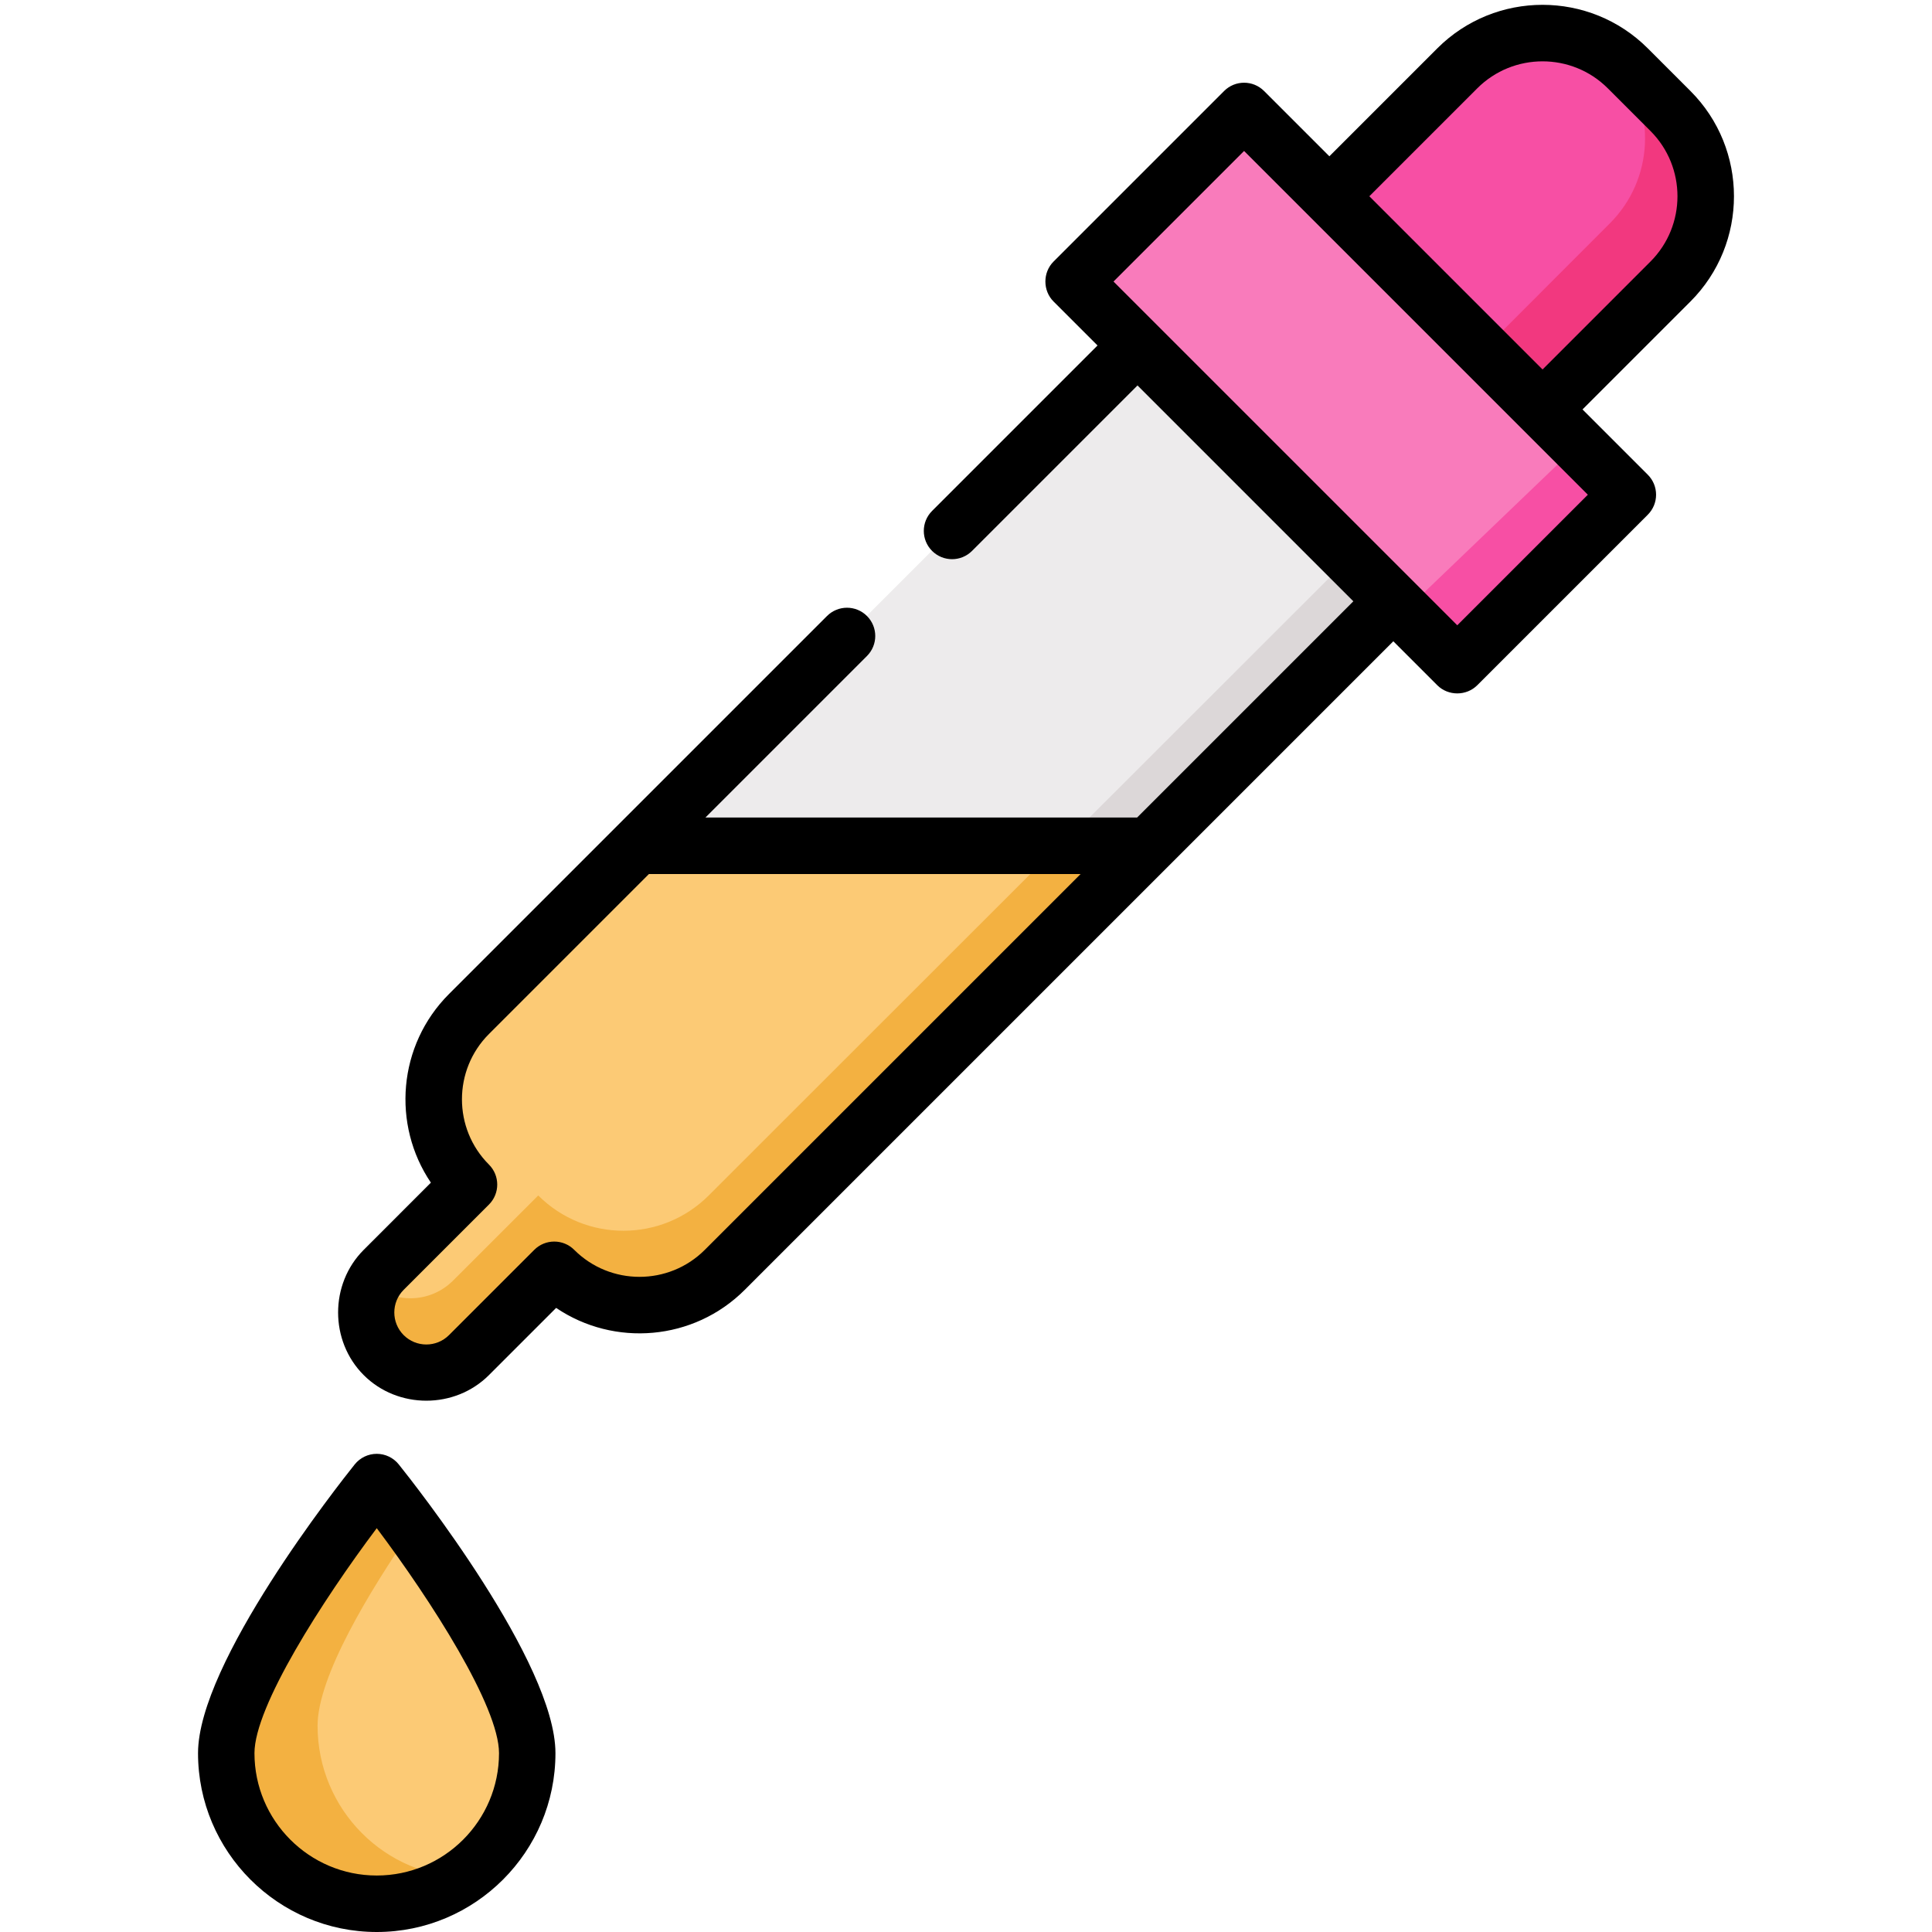
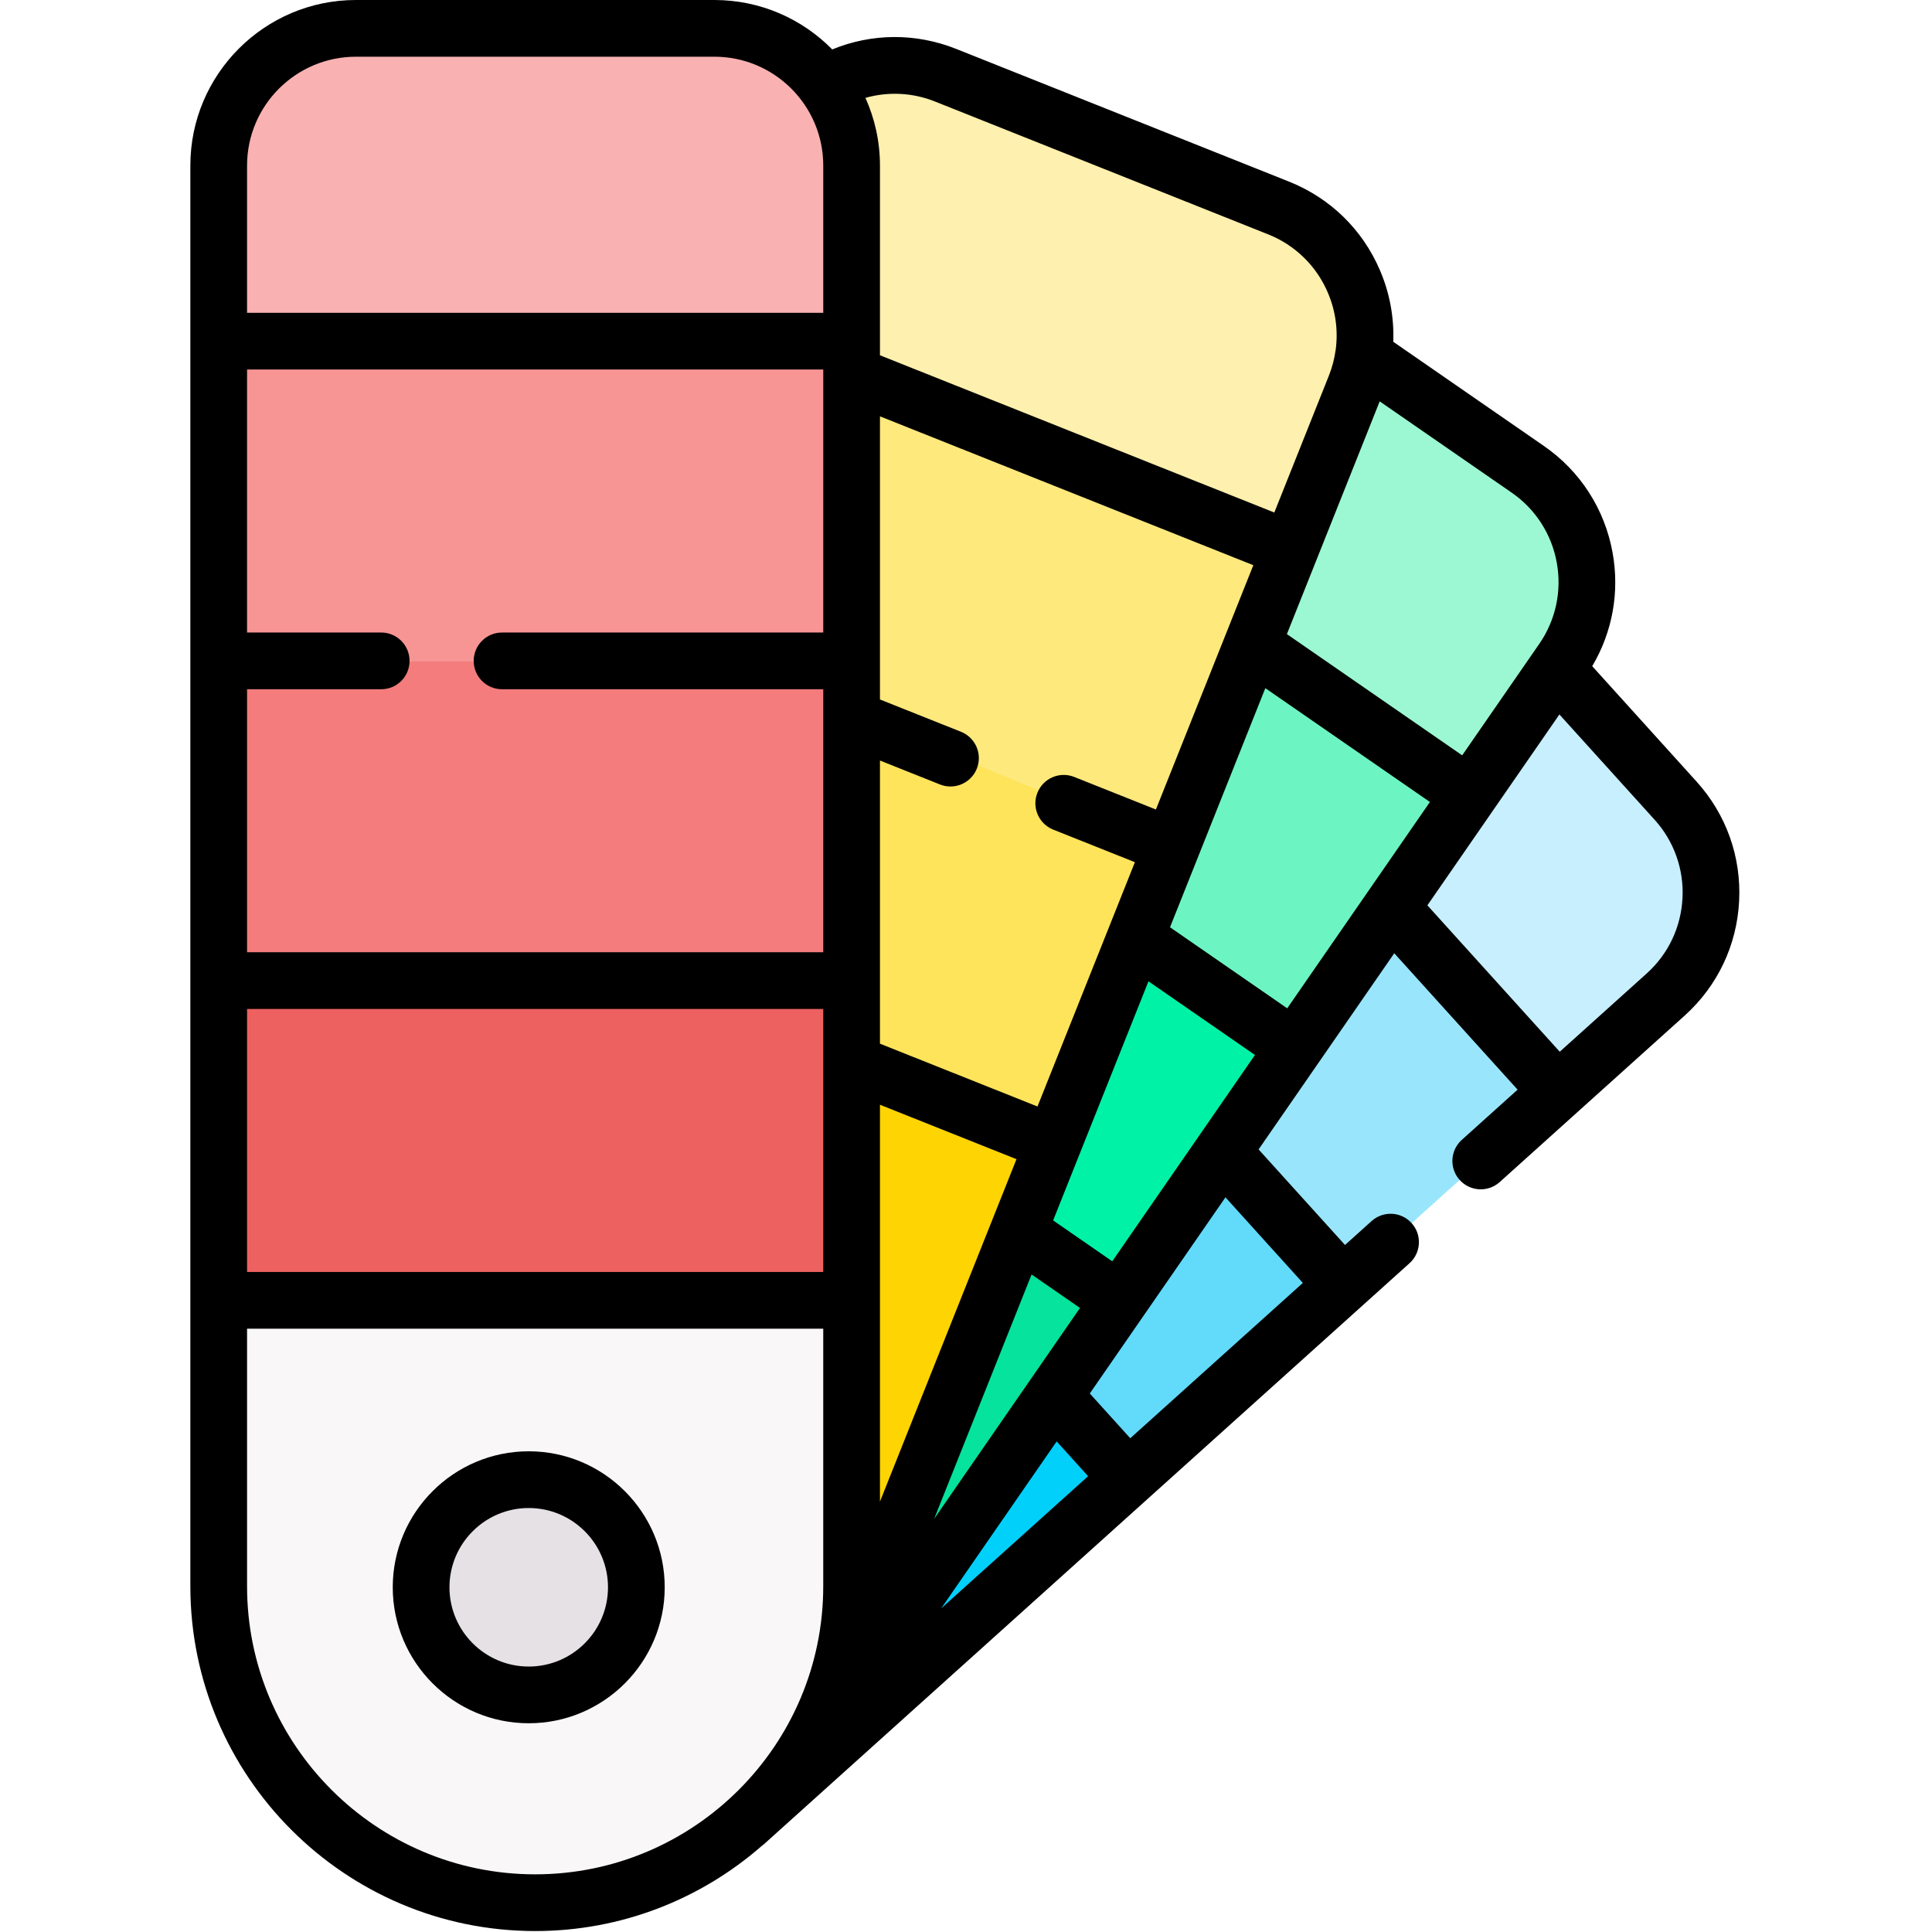
<svg xmlns="http://www.w3.org/2000/svg" viewBox="0 0 400 400">
-   <g fill="none" fill-rule="evenodd">
-     <path fill="#EDEBEC" d="M96.342 245.978l-17.68 17.68c-4.882 4.882-4.882 12.799 0 17.68 4.881 4.882 12.798 4.882 17.68 0l17.68-17.68c9.765 9.765 25.597 9.765 35.362 0L288 125.042 234.958 72 96.342 210.616c-9.765 9.765-9.765 25.597 0 35.362z" />
-     <path fill="#DCD7D8" d="M278.855 116L145.866 248.902c-9.765 9.76-25.598 9.76-35.363 0l-17.681 17.67c-4.58 4.577-11.828 4.86-16.74.852-2.044 4.589-1.196 10.153 2.571 13.917 4.882 4.879 12.8 4.879 17.681 0l17.682-17.67c9.765 9.76 25.597 9.76 35.363 0L288 125.141 278.855 116z" />
-     <path fill="#FCCA75" d="M132.118 175L97.3 209.798c-9.746 9.741-9.746 25.534 0 35.275L79.654 262.71c-4.872 4.87-4.872 12.768 0 17.638 4.873 4.87 12.775 4.87 17.647 0l17.647-17.638c9.746 9.742 25.548 9.742 35.294 0L238 175H132.118z" />
-     <path fill="#F3B141" d="M219.282 175l-72.55 72.508c-9.747 9.741-25.55 9.741-35.297 0l-17.647 17.637c-4.524 4.52-11.65 4.838-16.547.968-2.242 4.643-1.449 10.384 2.405 14.235 4.873 4.87 12.775 4.87 17.648 0l17.647-17.638c9.747 9.742 25.55 9.742 35.297 0L238 175h-18.718z" />
-     <path fill="#F97BBB" d="M257.406 23.013l79.52 79.55-35.343 35.356-79.518-79.55z" />
-     <g fill="#F74FA4">
-       <path d="M301.356 136.744l-10.608-10.145 35.959-34.477 10.608 10.145zM337.318 13.723l8.868 8.855c9.794 9.78 9.794 25.637 0 35.418l-26.602 26.562-44.335-44.272 26.6-26.564c9.795-9.779 25.675-9.779 35.47.001z" />
+   <g fill="none" fill-rule="evenodd" transform="translate(39)">
+     <path fill="#01D0FB" d="M164.224 233.086l-36.697-2.374-74.99 64.281 62.716 82.458 78.474-70.622 10.387-25.576z" />
+     <path fill="#62DBFB" d="M200.095 199.901l-28.74-6.755-43.828 37.566 66.2 76.117 44.376-39.937 3.726-20.844z" />
+     <path fill="#99E6FC" d="M252.456 155.748l-35.81-1.428-45.291 38.826 66.748 73.746 44.547-40.094 12.337-24.816z" />
+     <path fill="#C8EFFE" d="M307.91 165.764c10.521 11.632 9.613 29.597-2.019 40.126l-23.24 20.908-66.004-72.478 46.512-39.867 20.086 24.04 24.666 27.271z" />
+     <path fill="#05E39C" d="M134.445 193.21L96.717 206.17 23.214 324.582l102.356 41.895 67.202-97.167 3.755-36.224z" />
+     <path fill="#00F2A6" d="M174.899 142.614l-43.137 7.096-35.045 56.461 96.055 63.14 35.75-51.695 4.452-35.22z" />
+     <path fill="#6CF5C2" d="M263.414 136.833L196.527 93.88l-32.303 3.524-32.462 52.306 96.76 67.906L265.39 164.3z" />
+     <path fill="#9CF8D2" d="M277.296 97.154c12.9 8.923 16.126 26.614 7.202 39.522l-19.108 27.625-101.166-66.897 32.736-52.736 46.325 28.963 34.011 23.523z" />
+     <g>
+       <path fill="#FED402" d="M63.6 173.253L11.116 303.256c-13.547 33.557 2.672 71.734 36.228 85.281 33.549 13.544 71.734-2.672 85.281-36.228l51.895-128.547-120.922-50.509z" />
+       <path fill="#FEE45A" d="M202.724 160.827l-89.3-41.78-26.602 8.046-26.168 63.068 118.773 46.219 24.687-61.24z" />
+       <path fill="#FEE97D" d="M226.427 89.631l-95.055-30.473-19.74 8.963-24.502 59.068 117.025 47.937 24.893-61.667z" />
+       <path fill="#FEF0AE" d="M226.788 42.42c14.576 5.816 21.675 22.34 15.867 36.916l-13.605 34.122-117.416-45.339 21.268-51.264c7.31-4.298 16.454-5.307 24.947-1.918l68.94 27.483z" />
+       <path fill="#F9F7F8" d="M6.283 269.224V34.281c0-15.695 12.72-28.407 28.407-28.407h74.215c15.695 0 28.415 12.712 28.415 28.407v294.13c0 36.187-29.339 65.518-65.519 65.518-36.188 0-65.518-29.331-65.518-65.519v-59.186z" />
+       <g>
+         <path fill="#F9B1B1" d="M137.32 34.281v36.352H6.283V34.281c0-15.695 12.72-28.407 28.407-28.407h74.215c15.695 0 28.415 12.712 28.415 28.407z" />
+         <path fill="#F79595" d="M6.283 70.633H137.32v66.2H6.283z" />
+         <path fill="#F47C7C" d="M6.283 136.833H137.32v66.192H6.283z" />
+         <path fill="#EE6161" d="M6.283 203.025H137.32v66.2H6.283z" />
+       </g>
    </g>
-     <path fill="#F2387F" d="M345.732 23.51l-8.775-8.784a25.096 25.096 0 00-1.91-1.726c7.927 9.758 7.354 24.136-1.725 33.224L307 72.577 319.409 85l26.322-26.353c9.692-9.702 9.692-25.433 0-35.136z" />
-     <path fill="#FCCA75" d="M47 363.571C47 346.214 78 307 78 307s31 39.214 31 56.571S95.12 395 78 395c-17.12 0-31-14.072-31-31.429z" />
-     <path fill="#F3B141" d="M97 388.714c-17.259 0-31.25-14.071-31.25-31.429 0-10.185 10.76-27.894 19.652-40.792C81.255 310.772 78.25 307 78.25 307S47 346.214 47 363.571 60.991 395 78.25 395c7.036 0 13.527-2.34 18.75-6.286z" />
-     <path fill="#000" fill-rule="nonzero" d="M349.988 18.84l-8.828-8.827c-12.016-12.017-31.568-12.018-43.585 0l-22.344 22.344-13.518-13.516a5.85 5.85 0 00-8.275 0l-35.31 35.31c-2.254 2.252-2.254 6.023 0 8.275l9.103 9.102-34.254 34.255a5.85 5.85 0 000 8.275 5.85 5.85 0 008.275 0l34.255-34.254 44.689 44.69-44.765 44.764h-89.377l33.443-33.443a5.85 5.85 0 000-8.276 5.85 5.85 0 00-8.275 0l-78.266 78.264c-10.601 10.602-11.85 27.07-3.744 39.054l-13.91 13.912c-7.069 7.067-7.069 18.863 0 25.93 7.067 7.068 18.862 7.068 25.93 0l13.91-13.911c11.986 8.107 28.453 6.86 39.055-3.744L288.472 132.77l9.103 9.103c2.253 2.253 6.023 2.253 8.275 0l35.31-35.31a5.85 5.85 0 000-8.275l-13.518-13.517 22.345-22.345c12.017-12.017 12.017-31.57.001-43.585zM145.921 258.769c-7.453 7.453-19.58 7.453-27.033 0a5.85 5.85 0 00-8.276 0l-17.655 17.654a6.64 6.64 0 01-9.38 0 6.64 6.64 0 010-9.38l17.655-17.653a5.85 5.85 0 000-8.276c-7.453-7.453-7.453-19.58 0-27.033l33.118-33.118h89.378l-77.807 77.806zm155.791-129.31l-71.171-71.17 27.034-27.034 71.171 71.171-27.034 27.034zm40-75.308l-22.344 22.345-35.862-35.862L305.85 18.29c7.453-7.454 19.58-7.454 27.034 0l8.828 8.828c7.454 7.453 7.454 19.58 0 27.033zM78 301c-1.773 0-3.45.806-4.56 2.19C70.122 307.338 41 344.24 41 362.973 41 383.39 57.598 400 78 400s37-16.61 37-37.028c0-18.733-29.12-55.635-32.44-59.781A5.842 5.842 0 0078 301zm0 87.306c-13.959 0-25.316-11.365-25.316-25.334 0-9.67 14.065-31.594 25.317-46.581 11.253 14.981 25.315 36.9 25.315 46.58 0 13.97-11.356 25.335-25.316 25.335z" />
+     <circle cx="70.468" cy="328.629" r="22.283" fill="#E5E1E5" />
+     <g fill="#000" fill-rule="nonzero">
+       <path d="M312.261 161.824l-21.607-23.898c4.2-7.095 5.699-15.366 4.205-23.558-1.642-9.008-6.694-16.837-14.224-22.045L249.46 70.762a34.162 34.162 0 00-2.777-14.853c-3.616-8.412-10.29-14.912-18.797-18.304l-68.942-27.488c-8.356-3.331-17.46-3.241-25.636.115C127.088 3.92 118.448 0 108.908 0h-74.22C15.789 0 .41 15.378.41 34.28v294.134c0 39.364 32.025 71.389 71.389 71.389 17.914 0 34.306-6.634 46.853-17.572.18-.128.356-.265.525-.416L252.83 261.533a5.87 5.87 0 10-7.854-8.728l-5.507 4.955-17.89-19.786 28.087-40.613 25.535 28.241-11.618 10.457a5.872 5.872 0 007.856 8.728l38.385-34.546c6.792-6.14 10.785-14.56 11.245-23.704.46-9.144-2.668-17.922-8.809-24.713zm-28.953-45.35a22.39 22.39 0 01-3.637 16.861l-15.941 23.05-36.293-25.098 19.214-48.19 27.304 18.883a22.384 22.384 0 019.353 14.494zm-55.802 92.29l-24.268-16.784 19.737-49.503 34.075 23.566-29.544 42.72zm-36.224 52.377l-12.243-8.468 19.738-49.503 22.05 15.25-29.545 42.72zm9.037-93.541l-17.015-6.784a5.872 5.872 0 00-4.348 10.907l17.013 6.783-20.167 50.582-32.615-13.004V157.46l12.426 4.955a5.858 5.858 0 002.173.418 5.872 5.872 0 002.177-11.326l-16.776-6.688V86.198l77.3 30.82-20.168 50.582zm-68.873-36.641H64.944a5.871 5.871 0 000 11.742h66.502v54.454H12.15V142.7h27.773a5.871 5.871 0 000-11.742H12.151V76.505h119.295l-.001 54.454zM12.15 208.896h119.294v54.454H12.151v-54.454zm131.036 19.828l28.267 11.27-28.267 70.894v-82.164zm36.584 69.704l6.51 7.2-30.429 27.384 23.919-34.584zM154.4 314.47l20.178-50.607 10.026 6.934L154.4 314.47zm.196-293.445l68.941 27.488a22.387 22.387 0 0112.358 12.033 22.39 22.39 0 011.643 11.884c-.01.046-.014.093-.023.14a22.649 22.649 0 01-1.391 5.224l-11.29 28.317-81.647-32.554V34.279c0-4.992-1.081-9.735-3.009-14.018a22.36 22.36 0 0114.418.764zM34.689 11.742h74.219c12.427 0 22.538 10.11 22.538 22.537v30.485H12.15V34.279c0-12.427 10.11-22.537 22.538-22.537zM12.15 328.414v-53.322h119.294v53.322c0 32.89-26.758 59.647-59.647 59.647-32.89 0-59.647-26.758-59.647-59.647zm218.591-62.798l-35.733 32.157-8.378-9.266 28.088-40.613 16.023 17.722zm78.601-79.67c-.302 6.013-2.927 11.548-7.384 15.577l-18.029 16.225-27.402-30.307 27.331-39.52 19.692 21.778a22.386 22.386 0 015.792 16.248z" />
+       <path d="M70.468 300.475c-15.524 0-28.153 12.63-28.153 28.154s12.629 28.153 28.153 28.153 28.154-12.63 28.154-28.153c0-15.524-12.63-28.154-28.154-28.154zm0 44.566c-9.05 0-16.412-7.362-16.412-16.412 0-9.05 7.362-16.411 16.412-16.411 9.05 0 16.412 7.362 16.412 16.411 0 9.05-7.362 16.412-16.412 16.412z" />
+     </g>
  </g>
</svg>
